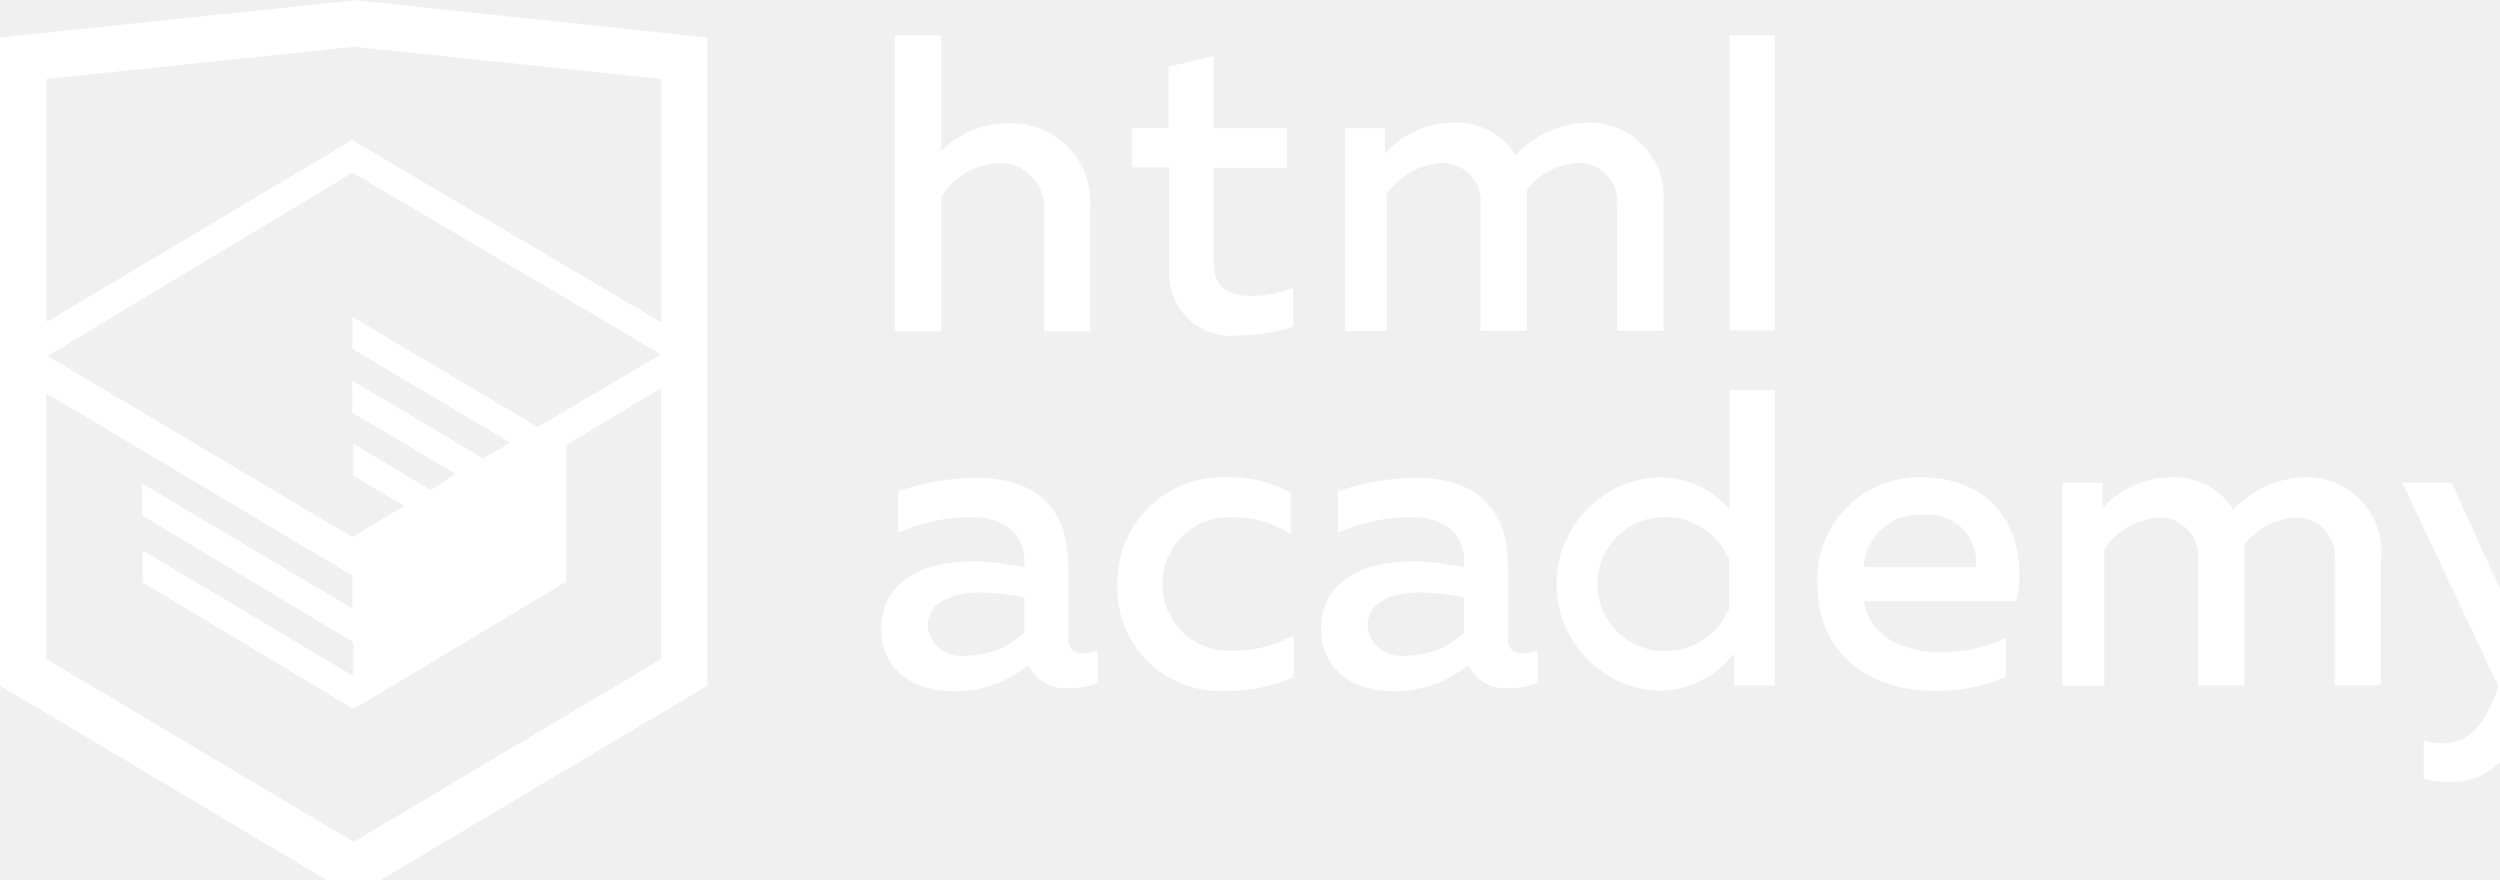
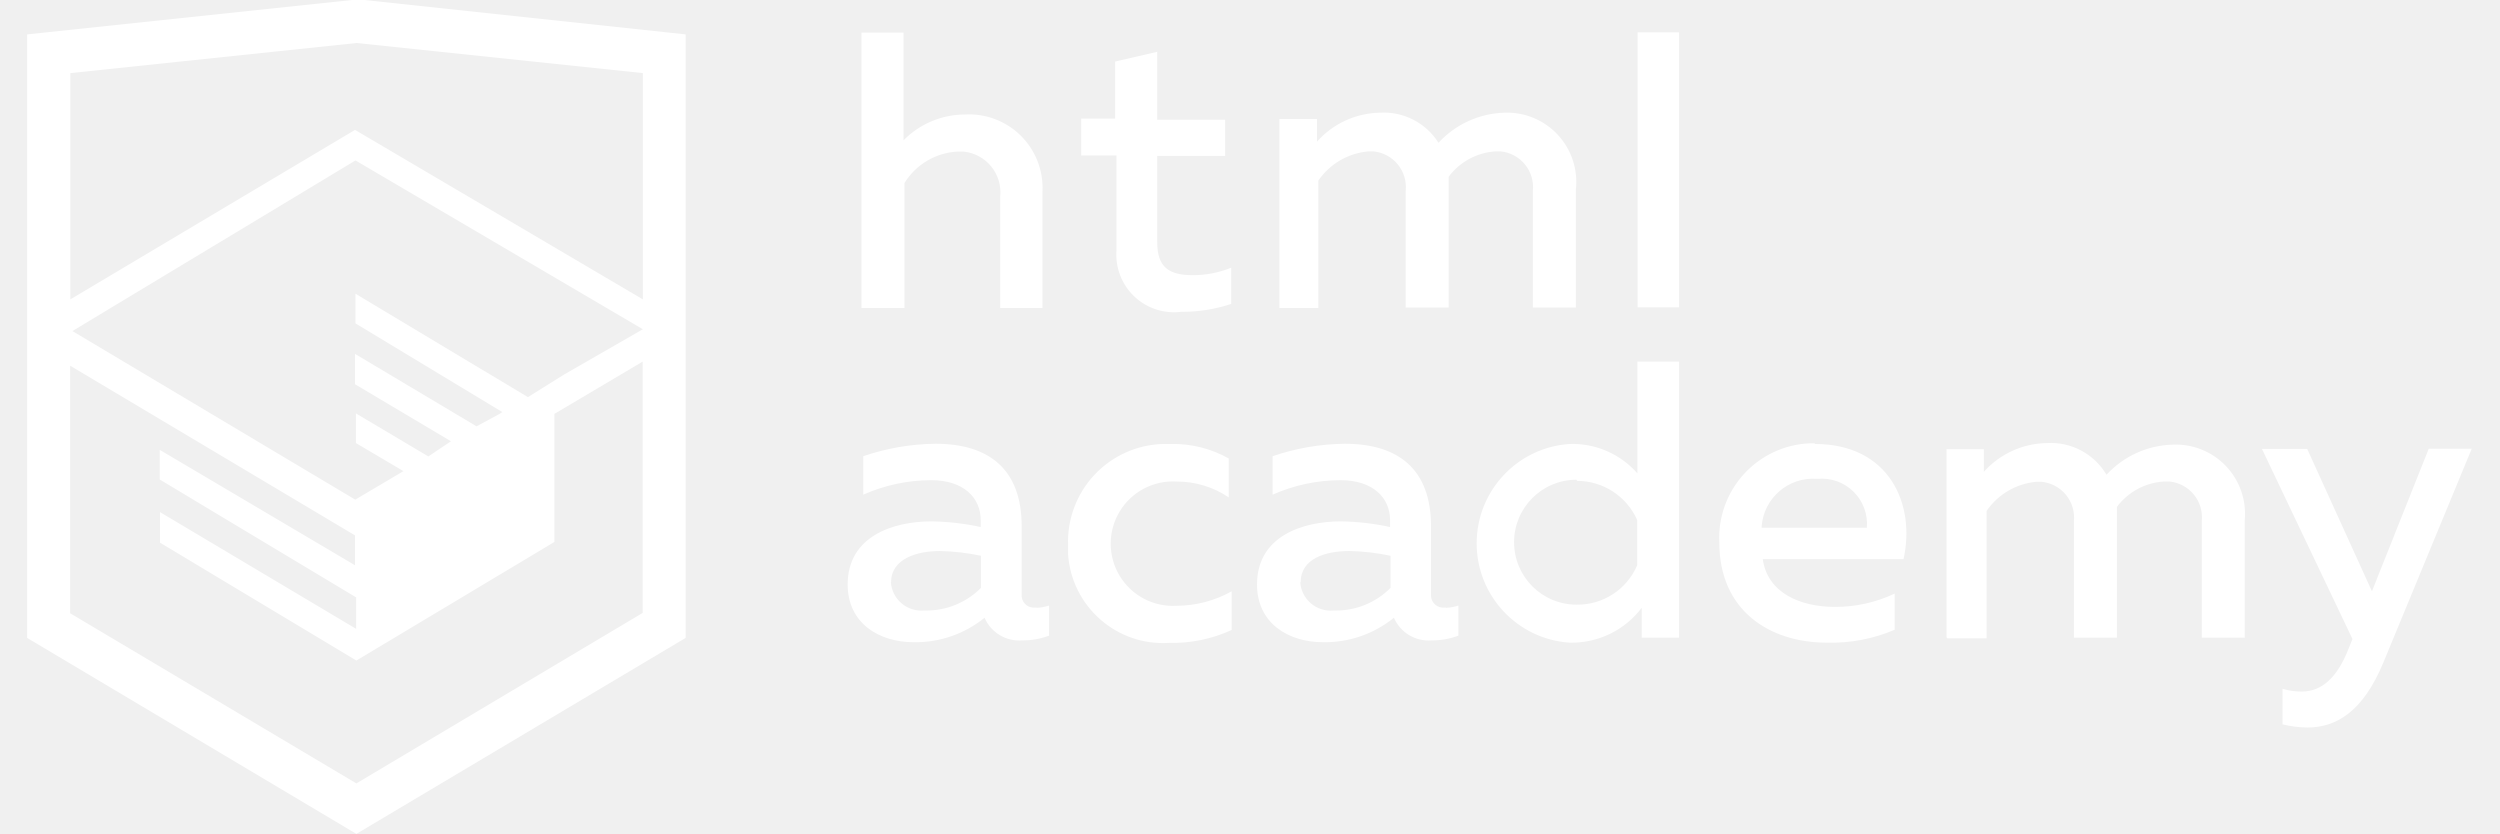
- <svg xmlns="http://www.w3.org/2000/svg" data-name="Layer 1" viewBox="0 0 108 38">
-   <path d="M46.84 28.22a2.07 2.07 0 0 0 .58-.11v1.4a3.41 3.41 0 0 1-1.24.22 1.75 1.75 0 0 1-1.75-1 5.08 5.08 0 0 1-3.3 1.13c-1.59 0-3.06-.87-3.06-2.68 0-2.24 2.08-2.93 3.9-2.93a11.63 11.63 0 0 1 2.28.26v-.31c0-1.09-.8-1.86-2.3-1.86a7.79 7.79 0 0 0-3.15.67v-1.79a10.72 10.72 0 0 1 3.35-.58c2.48 0 4 1.18 4 3.83v3.14a.57.57 0 0 0 .69.61zm-6.76-1.19a1.42 1.42 0 0 0 1.64 1.29 3.56 3.56 0 0 0 2.53-1v-1.51a10.21 10.21 0 0 0-1.9-.22c-1.1.01-2.27.35-2.27 1.45zM53.06 20.62a5.29 5.29 0 0 1 2.7.67v1.79a4.28 4.28 0 0 0-2.42-.73 2.89 2.89 0 1 0 0 5.76 5.26 5.26 0 0 0 2.55-.67v1.8a6.58 6.58 0 0 1-2.9.6 4.42 4.42 0 0 1-4.72-4.54 4.54 4.54 0 0 1 4.79-4.68zM65.84 28.22a2.07 2.07 0 0 0 .58-.11v1.4a3.41 3.41 0 0 1-1.24.22 1.75 1.75 0 0 1-1.75-1 5.08 5.08 0 0 1-3.3 1.13c-1.59 0-3.06-.87-3.06-2.68 0-2.24 2.08-2.93 3.9-2.93a11.63 11.63 0 0 1 2.28.26v-.31c0-1.09-.8-1.86-2.3-1.86a7.79 7.79 0 0 0-3.15.67v-1.79a10.72 10.72 0 0 1 3.35-.58c2.48 0 4 1.18 4 3.83v3.14a.57.57 0 0 0 .69.61zm-6.76-1.19a1.42 1.42 0 0 0 1.64 1.29 3.56 3.56 0 0 0 2.53-1v-1.51a10.21 10.21 0 0 0-1.9-.22c-1.11.01-2.27.35-2.27 1.45zM76.67 16.85v12.76h-1.76v-1.39a4.07 4.07 0 0 1-3.35 1.62 4.62 4.62 0 0 1 0-9.22 4 4 0 0 1 3.15 1.37v-5.14h2zm-4.76 5.48a2.9 2.9 0 0 0 0 5.8 3 3 0 0 0 2.79-1.84v-2.13a3.06 3.06 0 0 0-2.79-1.83zM82.99 20.62c3.48 0 4.68 2.81 4.12 5.34h-6.58c.22 1.57 1.75 2.22 3.35 2.22a6.41 6.41 0 0 0 2.77-.62v1.68a7.5 7.5 0 0 1-3.14.6c-2.68 0-5-1.53-5-4.61a4.39 4.39 0 0 1 4.48-4.61zm.09 1.62a2.39 2.39 0 0 0-2.57 2.26h4.85a2.06 2.06 0 0 0-2.28-2.26zM89.1 29.61v-8.75h1.73v1.09a4 4 0 0 1 2.92-1.33 3 3 0 0 1 2.73 1.4 4.33 4.33 0 0 1 3.06-1.4 3.21 3.21 0 0 1 3.32 3.52v5.47h-2V24.2a1.67 1.67 0 0 0-1.73-1.84 2.94 2.94 0 0 0-2.17 1.18V29.61h-2V24.2a1.67 1.67 0 0 0-1.73-1.84 3.11 3.11 0 0 0-2.32 1.35v5.91h-2zM111.47 20.86h2l-4.1 9.93c-.95 2.28-2.19 3-3.52 3a5 5 0 0 1-1.15-.15v-1.66a3 3 0 0 0 .89.13c.95 0 1.66-.67 2.17-2l.18-.44-4.16-8.82h2.13l3 6.6zM40.66 1.53v5a4 4 0 0 1 2.83-1.2A3.41 3.41 0 0 1 47.1 8.9v5.41h-2V9.15a1.9 1.9 0 0 0-2-2.1 3.08 3.08 0 0 0-2.44 1.46v5.8h-2V1.53h2zM52.43 2.42v3.12h3.17v1.71h-3.17v4c0 1.15.53 1.53 1.66 1.53a4.71 4.71 0 0 0 1.77-.35v1.68a7.14 7.14 0 0 1-2.35.38 2.68 2.68 0 0 1-3-2.88V7.23h-1.6V5.52h1.57V2.88zM58.1 14.29V5.54h1.73v1.09a4 4 0 0 1 2.92-1.33 3 3 0 0 1 2.73 1.4 4.33 4.33 0 0 1 3.06-1.4 3.21 3.21 0 0 1 3.32 3.52v5.47h-2V8.88a1.67 1.67 0 0 0-1.73-1.84 2.94 2.94 0 0 0-2.17 1.18V14.29h-2V8.88a1.67 1.67 0 0 0-1.73-1.84 3.11 3.11 0 0 0-2.32 1.35v5.91h-2zM74.72 1.52h1.95v12.76h-1.95zM15.44.02h-.16L0 1.62v28l15.28 9.09 15.28-9.09v-28zm13.12 28.45l-13.28 7.9L2 28.47V16.99l13.22 7.87v1.43l-9.07-5.4v1.38l9.11 5.47v1.46l-9.1-5.42v1.38l9.11 5.47 9.19-5.5V19.22l4.1-2.45v11.67zm0-13.16l-3.65 2.14-1.68 1-8-4.76v1.38l6.84 4.07h-.06l-.15.09-1 .57-5.64-3.36v1.38l4.45 2.65-1.05.7-3.36-2v1.38l2.21 1.3-2.25 1.35-13.16-7.82 13.17-7.92zm0-1.39L15.21 6.05l-13.2 7.86V3.41l13.28-1.39 13.28 1.39v10.51z" fill="#fff" />
+ <svg xmlns="http://www.w3.org/2000/svg" id="Layer_1" data-name="Layer 1" width="108.08" height="36.05" viewBox="0 0 108.08 36.85">
+   <path d="M44.61,26.88a2,2,0,0,0,.55-0.1v1.33a3.25,3.25,0,0,1-1.18.21,1.67,1.67,0,0,1-1.67-1,4.84,4.84,0,0,1-3.14,1.08c-1.51,0-2.91-.83-2.91-2.55,0-2.13,2-2.79,3.71-2.79a11.08,11.08,0,0,1,2.17.25v-0.3c0-1-.76-1.77-2.19-1.77a7.42,7.42,0,0,0-3,.64v-1.7a10.21,10.21,0,0,1,3.19-.55c2.36,0,3.81,1.12,3.81,3.65v3a0.54,0.54,0,0,0,.49.59h0.17Zm-6.44-1.13A1.35,1.35,0,0,0,39.63,27h0.11a3.39,3.39,0,0,0,2.41-1V24.58a9.72,9.72,0,0,0-1.81-.21c-1,0-2.16.33-2.16,1.38h0Zm12.36-6.11a5,5,0,0,1,2.57.64V22a4.08,4.08,0,0,0-2.3-.7,2.75,2.75,0,1,0,0,5.49,5,5,0,0,0,2.43-.64v1.71a6.27,6.27,0,0,1-2.76.57A4.21,4.21,0,0,1,46,24.51q0-.21,0-0.41a4.32,4.32,0,0,1,4.18-4.46h0.38Zm12.17,7.24a2,2,0,0,0,.55-0.1v1.33a3.25,3.25,0,0,1-1.18.21,1.67,1.67,0,0,1-1.67-1,4.84,4.84,0,0,1-3.14,1.08c-1.51,0-2.91-.83-2.91-2.55,0-2.13,2-2.79,3.71-2.79a11.08,11.08,0,0,1,2.17.25v-0.3c0-1-.76-1.77-2.19-1.77a7.42,7.42,0,0,0-3,.64v-1.7a10.21,10.21,0,0,1,3.19-.55c2.36,0,3.81,1.12,3.81,3.65v3a0.54,0.54,0,0,0,.49.59h0.17Zm-6.44-1.13A1.35,1.35,0,0,0,57.73,27h0.11a3.39,3.39,0,0,0,2.41-1V24.58a9.72,9.72,0,0,0-1.81-.21c-1.06,0-2.16.33-2.16,1.38h0ZM73,16V28.2H71.35V26.88a3.88,3.88,0,0,1-3.19,1.54,4.4,4.4,0,0,1,0-8.78,3.81,3.81,0,0,1,3,1.3V16H73Zm-4.53,5.22a2.76,2.76,0,1,0,0,5.52A2.86,2.86,0,0,0,71.15,25V23A2.91,2.91,0,0,0,68.49,21.27ZM79,19.64c3.31,0,4.46,2.68,3.92,5.09H76.7c0.21,1.5,1.67,2.11,3.19,2.11a6.11,6.11,0,0,0,2.64-.59v1.6a7.14,7.14,0,0,1-3,.57C77,28.42,74.78,27,74.78,24a4.18,4.18,0,0,1,4-4.39H79Zm0.09,1.54a2.28,2.28,0,0,0-2.44,2.1v0.06H81.3A2,2,0,0,0,79.13,21.18Zm5.73,7V19.87h1.65v1a3.81,3.81,0,0,1,2.78-1.27A2.86,2.86,0,0,1,91.89,21a4.12,4.12,0,0,1,2.91-1.33A3.06,3.06,0,0,1,98,23V28.2h-1.9V23.05a1.59,1.59,0,0,0-1.42-1.75H94.42a2.8,2.8,0,0,0-2.07,1.12V28.2h-1.9V23.05A1.59,1.59,0,0,0,89,21.31H88.8a3,3,0,0,0-2.21,1.29v5.63H84.86Zm21.31-8.33h1.9l-3.91,9.46c-0.9,2.17-2.09,2.86-3.35,2.86a4.76,4.76,0,0,1-1.1-.14V30.46a2.86,2.86,0,0,0,.85.12c0.9,0,1.58-.64,2.07-1.9l0.17-.42-4-8.4h2l2.86,6.29ZM38.73,1.46V6.22a3.81,3.81,0,0,1,2.7-1.14,3.25,3.25,0,0,1,3.44,3.4v5.15H43V8.72a1.81,1.81,0,0,0-1.61-2h-0.3a2.93,2.93,0,0,0-2.32,1.39v5.52h-1.9V1.46h1.9ZM49.94,2.31v3h3V6.91h-3v3.81c0,1.1.5,1.46,1.58,1.46a4.49,4.49,0,0,0,1.69-.33v1.6A6.8,6.8,0,0,1,51,13.8a2.55,2.55,0,0,1-2.86-2.74V6.89H46.58V5.26h1.5V2.74Zm5.4,11.31V5.28H57v1A3.81,3.81,0,0,1,59.77,5a2.86,2.86,0,0,1,2.6,1.33A4.12,4.12,0,0,1,65.28,5,3.06,3.06,0,0,1,68.44,8.4v5.21h-1.9V8.46a1.59,1.59,0,0,0-1.42-1.75H64.89a2.8,2.8,0,0,0-2.07,1.12v5.78h-1.9V8.46A1.59,1.59,0,0,0,59.5,6.71H59.27A3,3,0,0,0,57.06,8v5.63H55.34ZM71.17,1.45H73V13.6H71.17V1.45ZM14.71,0H14.55L0,1.54V28.21l14.55,8.66,14.55-8.66V1.54Zm12.5,27.1L14.55,34.64,1.9,27.12V16.18l12.59,7.5V25L5.86,19.9v1.31l8.68,5.21v1.39L5.87,22.65V24l8.68,5.21,8.75-5.24V18.31L27.2,16V27.12Zm0-12.53-3.48,2-1.6,1L14.51,13v1.31L21,18.23H21l-0.14.09-1,.54-5.37-3.2V17l4.24,2.52-1,.67-3.2-1.9v1.31l2.1,1.24L14.5,22.1,2,14.65,14.51,7.11Zm0-1.32L14.49,5.76,1.91,13.25v-10L14.56,1.92,27.21,3.25v10h0Z" transform="translate(0 -0.02)" fill="#fff" />
</svg>
